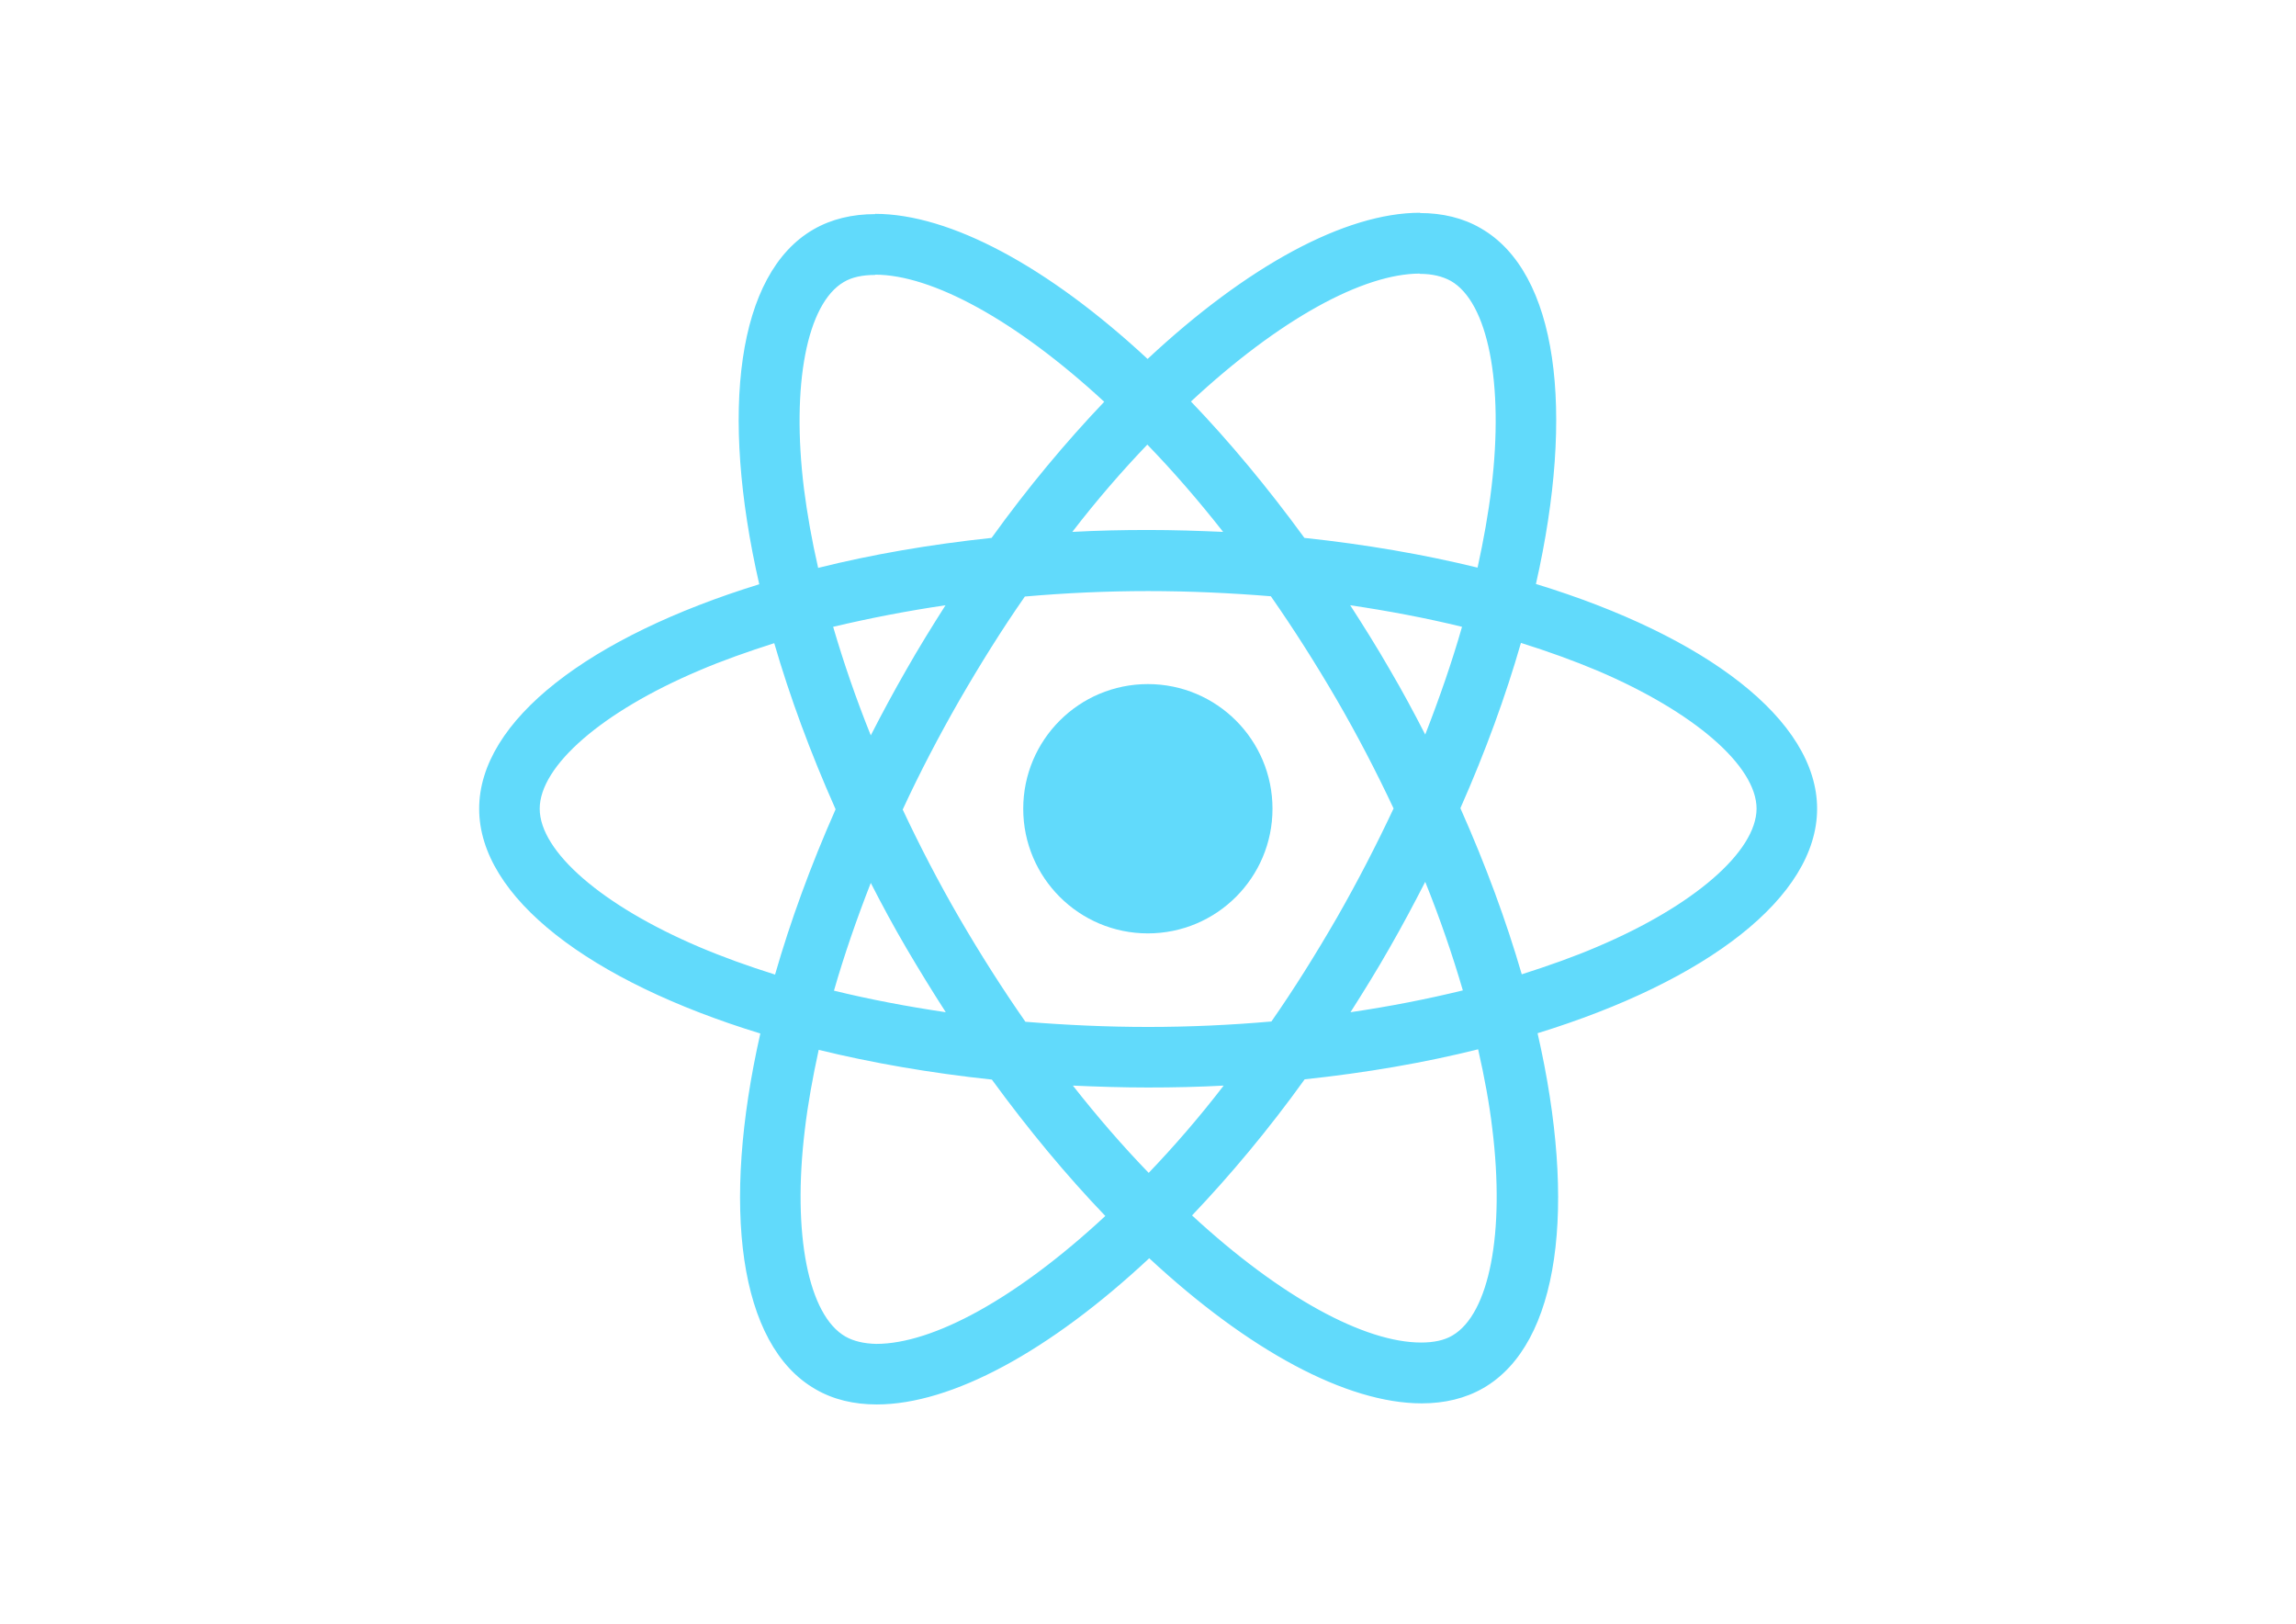
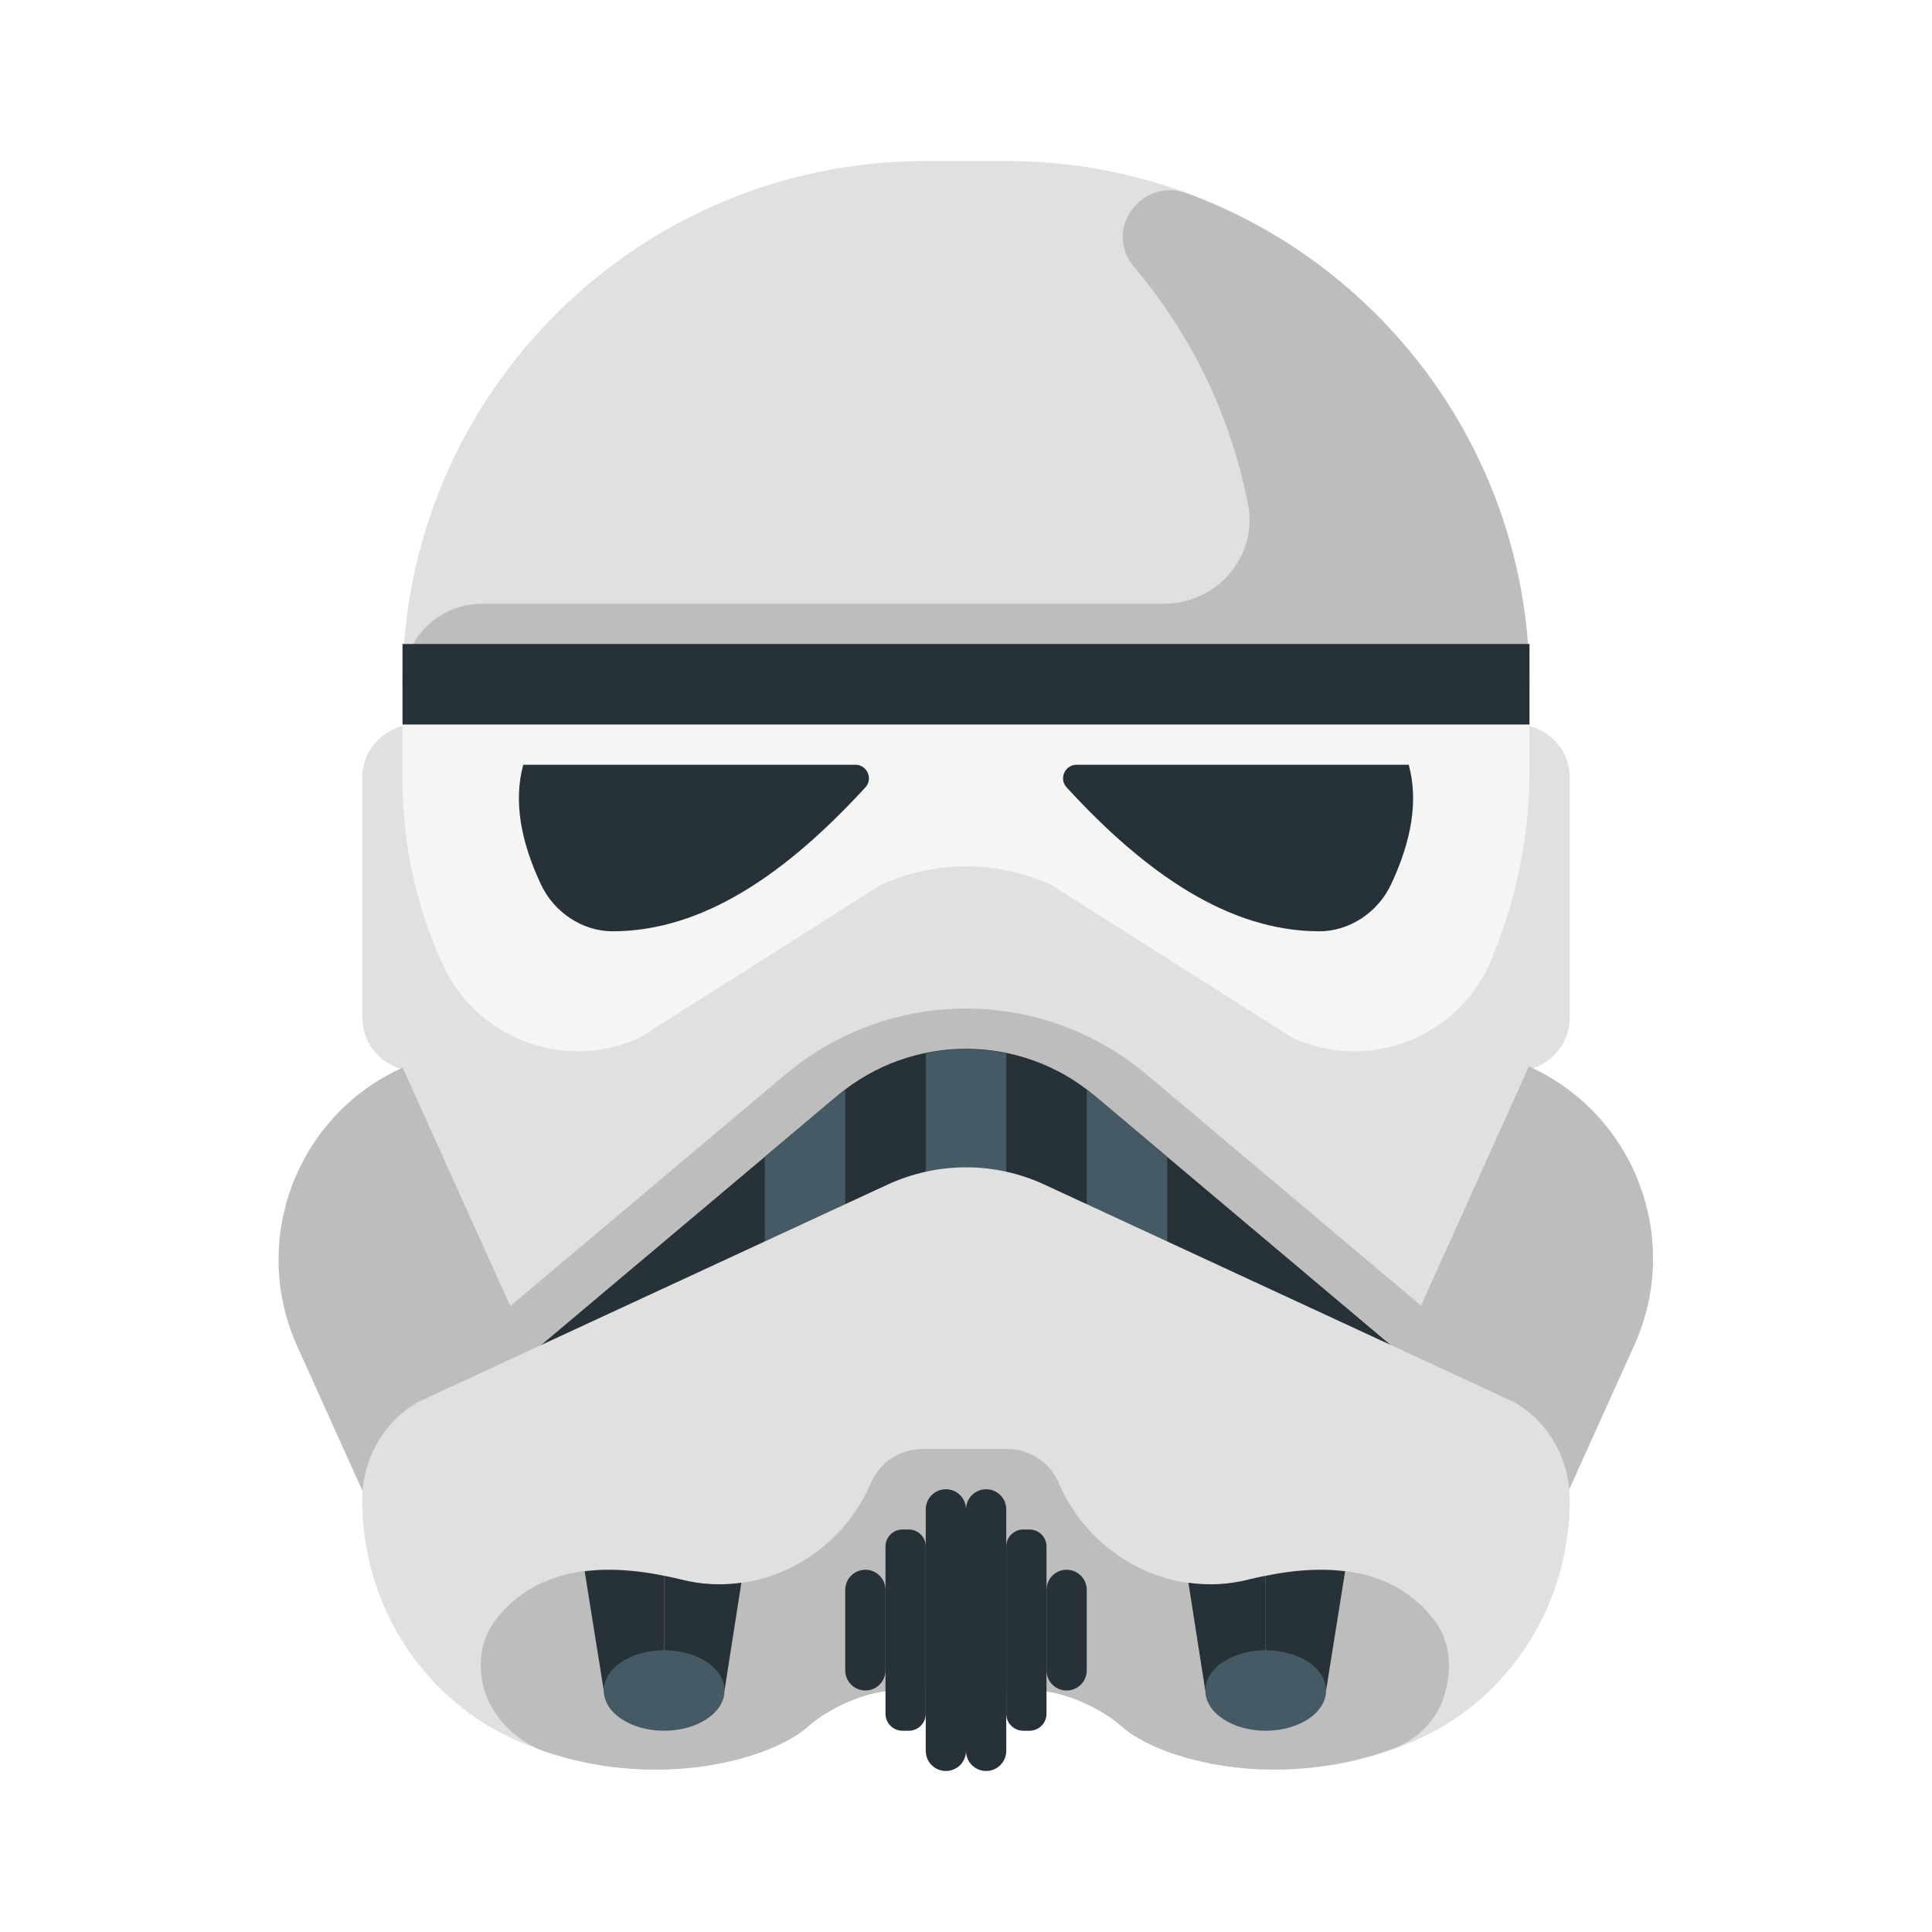
- <svg xmlns="http://www.w3.org/2000/svg" viewBox="0 0 841.9 595.3">
-   <g fill="#61DAFB">
-     <path d="M666.3 296.5c0-32.5-40.7-63.3-103.1-82.4 14.4-63.6 8-114.2-20.2-130.4-6.5-3.8-14.1-5.6-22.4-5.6v22.3c4.6 0 8.3.9 11.4 2.6 13.6 7.8 19.5 37.5 14.9 75.7-1.1 9.4-2.9 19.3-5.1 29.4-19.6-4.8-41-8.5-63.5-10.9-13.5-18.5-27.5-35.3-41.6-50 32.6-30.3 63.2-46.9 84-46.9V78c-27.5 0-63.5 19.6-99.9 53.6-36.4-33.8-72.4-53.2-99.9-53.2v22.3c20.7 0 51.4 16.5 84 46.6-14 14.7-28 31.4-41.3 49.9-22.6 2.4-44 6.1-63.6 11-2.3-10-4-19.7-5.2-29-4.7-38.2 1.1-67.9 14.6-75.8 3-1.8 6.9-2.6 11.5-2.6V78.5c-8.4 0-16 1.8-22.6 5.6-28.1 16.2-34.4 66.7-19.9 130.1-62.2 19.2-102.7 49.9-102.7 82.3 0 32.5 40.7 63.3 103.1 82.4-14.4 63.6-8 114.2 20.2 130.4 6.5 3.8 14.1 5.6 22.5 5.6 27.5 0 63.5-19.6 99.9-53.6 36.4 33.8 72.4 53.2 99.9 53.2 8.4 0 16-1.8 22.6-5.6 28.1-16.2 34.4-66.7 19.9-130.1 62-19.1 102.5-49.9 102.5-82.3zm-130.2-66.7c-3.7 12.9-8.3 26.2-13.5 39.5-4.1-8-8.4-16-13.1-24-4.6-8-9.5-15.8-14.4-23.4 14.2 2.1 27.9 4.7 41 7.9zm-45.8 106.5c-7.8 13.5-15.8 26.3-24.1 38.2-14.9 1.3-30 2-45.2 2-15.1 0-30.2-.7-45-1.9-8.3-11.9-16.4-24.6-24.2-38-7.6-13.1-14.5-26.4-20.8-39.8 6.2-13.4 13.2-26.8 20.7-39.9 7.8-13.5 15.8-26.3 24.1-38.2 14.9-1.3 30-2 45.2-2 15.1 0 30.2.7 45 1.9 8.3 11.9 16.4 24.6 24.2 38 7.6 13.1 14.5 26.4 20.8 39.8-6.3 13.4-13.2 26.8-20.7 39.9zm32.3-13c5.4 13.4 10 26.8 13.8 39.8-13.1 3.2-26.9 5.9-41.2 8 4.9-7.7 9.8-15.6 14.4-23.7 4.6-8 8.9-16.1 13-24.1zM421.2 430c-9.3-9.6-18.6-20.3-27.8-32 9 .4 18.2.7 27.5.7 9.4 0 18.7-.2 27.8-.7-9 11.7-18.3 22.4-27.5 32zm-74.4-58.9c-14.2-2.1-27.9-4.7-41-7.9 3.7-12.9 8.3-26.2 13.5-39.5 4.1 8 8.4 16 13.1 24 4.7 8 9.5 15.8 14.4 23.4zM420.7 163c9.3 9.6 18.6 20.3 27.8 32-9-.4-18.2-.7-27.5-.7-9.4 0-18.7.2-27.8.7 9-11.7 18.3-22.4 27.5-32zm-74 58.9c-4.9 7.7-9.8 15.6-14.4 23.7-4.6 8-8.9 16-13 24-5.4-13.4-10-26.8-13.8-39.8 13.1-3.1 26.9-5.8 41.2-7.9zm-90.5 125.2c-35.4-15.1-58.3-34.9-58.3-50.6 0-15.7 22.9-35.6 58.3-50.6 8.6-3.7 18-7 27.7-10.1 5.7 19.6 13.2 40 22.5 60.9-9.2 20.8-16.6 41.1-22.2 60.6-9.9-3.1-19.3-6.5-28-10.2zM310 490c-13.6-7.8-19.5-37.5-14.9-75.7 1.1-9.4 2.9-19.3 5.1-29.4 19.6 4.8 41 8.5 63.5 10.9 13.5 18.5 27.5 35.3 41.6 50-32.6 30.3-63.2 46.9-84 46.9-4.5-.1-8.3-1-11.3-2.7zm237.2-76.2c4.7 38.2-1.1 67.9-14.6 75.8-3 1.8-6.9 2.6-11.5 2.6-20.7 0-51.4-16.5-84-46.6 14-14.7 28-31.4 41.3-49.9 22.6-2.4 44-6.1 63.6-11 2.3 10.1 4.1 19.8 5.2 29.1zm38.5-66.7c-8.6 3.7-18 7-27.7 10.1-5.7-19.6-13.2-40-22.5-60.9 9.2-20.8 16.6-41.1 22.2-60.6 9.9 3.1 19.3 6.5 28.1 10.2 35.4 15.1 58.3 34.9 58.3 50.6-.1 15.7-23 35.6-58.4 50.6zM320.8 78.4z" />
-     <circle cx="420.9" cy="296.5" r="45.7" />
-     <path d="M520.5 78.1z" />
-   </g>
+ <svg xmlns="http://www.w3.org/2000/svg" viewBox="0 0 48 48" width="48px" height="48px">
+   <path fill="#e0e0e0" d="M37.678,26.602h-2.356c-0.73,0-1.322-0.592-1.322-1.322v-5.957C34,18.592,34.592,18,35.322,18h2.356 C38.408,18,39,18.592,39,19.322v5.957C39,26.01,38.408,26.602,37.678,26.602z" />
+   <path fill="#e0e0e0" d="M12.678,26.602h-2.356C9.592,26.602,9,26.01,9,25.28v-5.957C9,18.592,9.592,18,10.322,18h2.356 C13.408,18,14,18.592,14,19.322v5.957C14,26.01,13.408,26.602,12.678,26.602z" />
+   <rect width="28" height="17" x="10" y="18" fill="#e0e0e0" />
+   <path fill="#bdbdbd" d="M32.799,37.992l4.771,2.153l3.035-6.727c1.189-2.635,0.017-5.735-2.619-6.924l0,0L32.799,37.992z" />
+   <path fill="#e0e0e0" d="M38,17H10v0c0-7.18,5.82-13,13-13h2C32.18,4,38,9.82,38,17L38,17z" />
+   <path fill="#bdbdbd" d="M19.514,26.694c1.253-1.056,2.847-1.637,4.486-1.637s3.232,0.581,4.486,1.638l7.17,6.039 l-4.897,4.744L14,34.543l-1.836-1.661L19.514,26.694z" />
+   <path fill="#bdbdbd" d="M28.173,6.628c1.41,1.667,2.409,3.692,2.836,5.921c0.245,1.277-0.781,2.45-2.081,2.45l-16.946,0 c-1.094,0-1.98,0.886-1.982,1.98L10,17h28c0-5.6-3.542-10.368-8.507-12.196C28.363,4.388,27.396,5.709,28.173,6.628z" />
+   <path fill="#f5f5f5" d="M38,18H10v1.387c0,1.566,0.335,3.114,0.984,4.54l0,0c0.403,0.906,1.135,1.6,2.063,1.951 c0.426,0.162,0.87,0.243,1.312,0.242c0.52,0,1.039-0.111,1.526-0.333l5.98-3.79c1.354-0.632,2.918-0.632,4.272,0l5.979,3.79 c0.903,0.41,1.911,0.442,2.838,0.091c0.927-0.352,1.66-1.045,2.068-1.964v0C37.667,22.405,38,20.78,38,19.138V18z" />
+   <path fill="#bdbdbd" d="M15.191,38.022l-4.771,2.153l-3.035-6.727c-1.189-2.635-0.017-5.735,2.619-6.924l0,0L15.191,38.022z" />
+   <path fill="#263238" d="M20.802,27.225l-7.661,6.448L24,33.531l10.757,0.061l-7.56-6.368 C25.35,25.668,22.65,25.668,20.802,27.225z" />
+   <path fill="#263238" d="M13,19c-0.248,0.918-0.055,1.916,0.436,2.966c0.324,0.694,1.029,1.175,1.795,1.172 c2.238-0.008,4.3-1.429,6.271-3.578c0.195-0.213,0.04-0.56-0.249-0.56H13" />
+   <path fill="#263238" d="M35,19c0.248,0.918,0.055,1.916-0.436,2.966c-0.324,0.694-1.029,1.175-1.795,1.172 c-2.238-0.008-4.3-1.429-6.271-3.578c-0.195-0.213-0.04-0.56,0.249-0.56H35" />
+   <path fill="#455a64" d="M25,26.17c-0.661-0.136-1.339-0.136-2,0V32h2V26.17z" />
+   <path fill="#455a64" d="M20.802,27.225L19,28.743V32h2v-4.913C20.936,27.136,20.865,27.172,20.802,27.225z" />
+   <path fill="#455a64" d="M29,28.743l-1.802-1.518c-0.063-0.053-0.133-0.089-0.198-0.138V32h2V28.743z" />
+   <path fill="#e0e0e0" d="M37.609,34.831l-11.658-5.399c-0.619-0.287-1.285-0.43-1.951-0.43s-1.331,0.143-1.951,0.43 l-11.658,5.399C9.534,35.314,9,36.25,9,37.268c0,2.635,1.517,4.887,3.676,5.9c3.324,1.558,6.813,0.52,7.589-0.469 c0.441-0.562,1.24-0.693,1.949-0.693H24h1.786c0.709,0,1.508,0.13,1.949,0.693c0.776,0.989,4.265,2.027,7.589,0.469 c2.159-1.012,3.676-3.265,3.676-5.9C39,36.25,38.466,35.314,37.609,34.831z" />
+   <path fill="#bdbdbd" d="M21.639,36.842L21.639,36.842c-0.785,1.832-2.779,2.895-4.71,2.403 c-1.63-0.415-3.507-0.449-4.616,1.003c-0.289,0.378-0.401,0.826-0.361,1.311c0.074,0.914,0.763,1.682,1.633,1.972 c2.814,0.936,5.559,0.191,6.499-0.641c0.514-0.455,1.444-0.883,2.131-0.883l1.786,0V36h-1.084C22.36,36,21.858,36.331,21.639,36.842 z" />
+   <path fill="#f5f5f5" d="M32.735,43.698c-0.441-0.562-1.24-0.693-1.949-0.693H29h-0.931c0.855,0.633,2.73,1.168,4.839,0.874 C32.84,43.82,32.782,43.759,32.735,43.698z" />
+   <path fill="#f5f5f5" d="M32.735,43.698c-0.441-0.562-1.24-0.693-1.949-0.693H29h-0.931c0.855,0.633,2.73,1.168,4.839,0.874 C32.84,43.82,32.782,43.759,32.735,43.698z" />
+   <path fill="#bdbdbd" d="M26.304,36.842L26.304,36.842c0.785,1.832,2.779,2.895,4.71,2.403 c1.63-0.415,3.507-0.449,4.616,1.003c0.395,0.517,0.459,1.166,0.258,1.858c-0.18,0.618-0.66,1.107-1.263,1.331 c-2.905,1.077-5.796,0.31-6.765-0.548c-0.514-0.455-1.444-0.883-2.131-0.883l-1.786,0V36h1.084 C25.583,36,26.086,36.331,26.304,36.842z" />
+   <path fill="#263238" d="M23.5,44L23.5,44c-0.276,0-0.5-0.224-0.5-0.5v-6c0-0.276,0.224-0.5,0.5-0.5l0,0 c0.276,0,0.5,0.224,0.5,0.5v6C24,43.776,23.776,44,23.5,44z" />
+   <path fill="#263238" d="M22.577,43h-0.155C22.189,43,22,42.811,22,42.577v-4.155C22,38.189,22.189,38,22.423,38h0.155 C22.811,38,23,38.189,23,38.423v4.155C23,42.811,22.811,43,22.577,43z" />
+   <path fill="#263238" d="M21.5,42L21.5,42c-0.276,0-0.5-0.224-0.5-0.5v-2c0-0.276,0.224-0.5,0.5-0.5l0,0 c0.276,0,0.5,0.224,0.5,0.5v2C22,41.776,21.776,42,21.5,42z" />
+   <path fill="#263238" d="M24.5,44L24.5,44c0.276,0,0.5-0.224,0.5-0.5v-6c0-0.276-0.224-0.5-0.5-0.5l0,0 c-0.276,0-0.5,0.224-0.5,0.5v6C24,43.776,24.224,44,24.5,44z" />
+   <path fill="#263238" d="M25.423,43h0.155C25.811,43,26,42.811,26,42.577v-4.155C26,38.189,25.811,38,25.577,38h-0.155 C25.189,38,25,38.189,25,38.423v4.155C25,42.811,25.189,43,25.423,43z" />
+   <path fill="#263238" d="M26.5,42L26.5,42c0.276,0,0.5-0.224,0.5-0.5v-2c0-0.276-0.224-0.5-0.5-0.5l0,0 c-0.276,0-0.5,0.224-0.5,0.5v2C26,41.776,26.224,42,26.5,42z" />
+   <rect width="28" height="2" x="10" y="16" fill="#263238" />
+   <path fill="#263238" d="M14.526,39.038L15,42l1.5-1v-1.849C15.845,39.016,15.169,38.957,14.526,39.038z" />
+   <path fill="#263238" d="M18.419,39.323c-0.487,0.068-0.99,0.049-1.49-0.079c-0.141-0.036-0.285-0.064-0.429-0.094V41l1.5,1 L18.419,39.323z" />
+   <ellipse cx="16.5" cy="42" fill="#455a64" rx="1.5" ry="1" />
+   <path fill="#263238" d="M33.419,39.038L32.946,42l-1.5-1v-1.849C32.101,39.016,32.777,38.957,33.419,39.038z" />
+   <path fill="#263238" d="M29.526,39.323c0.487,0.068,0.99,0.049,1.49-0.079c0.141-0.036,0.285-0.064,0.429-0.094V41l-1.5,1 L29.526,39.323z" />
+   <ellipse cx="31.446" cy="42" fill="#455a64" rx="1.5" ry="1" />
</svg>
